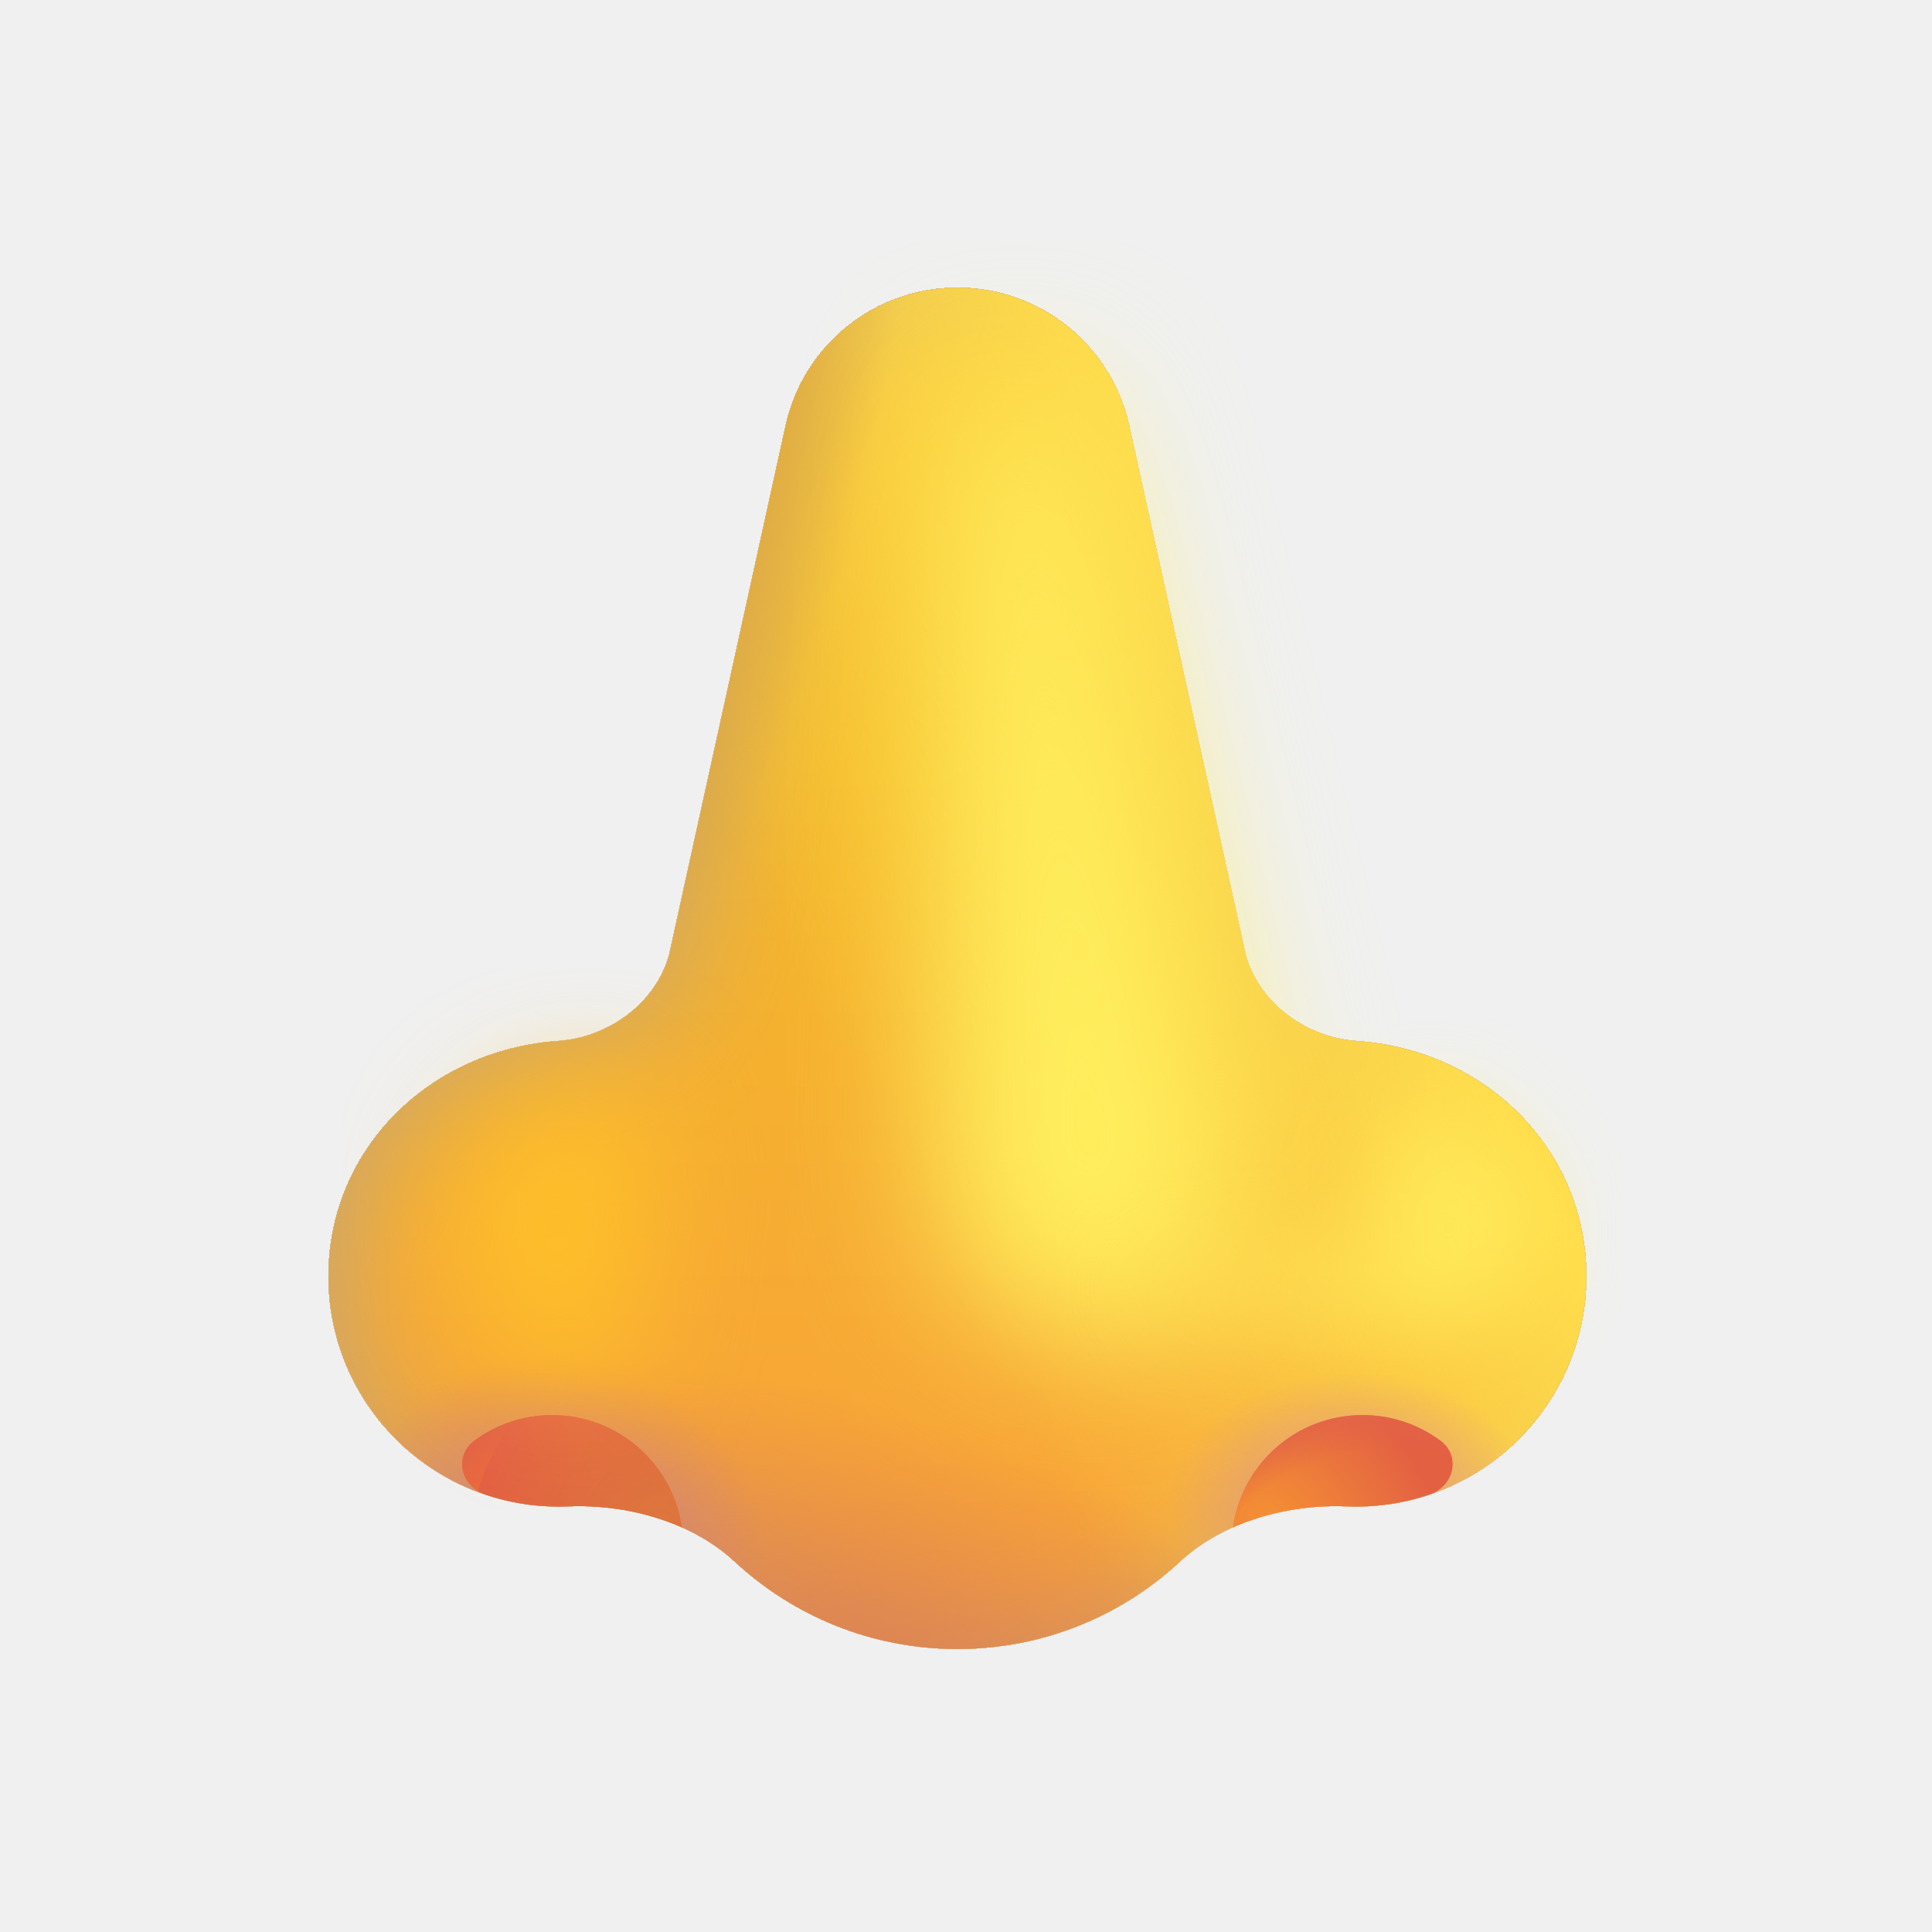
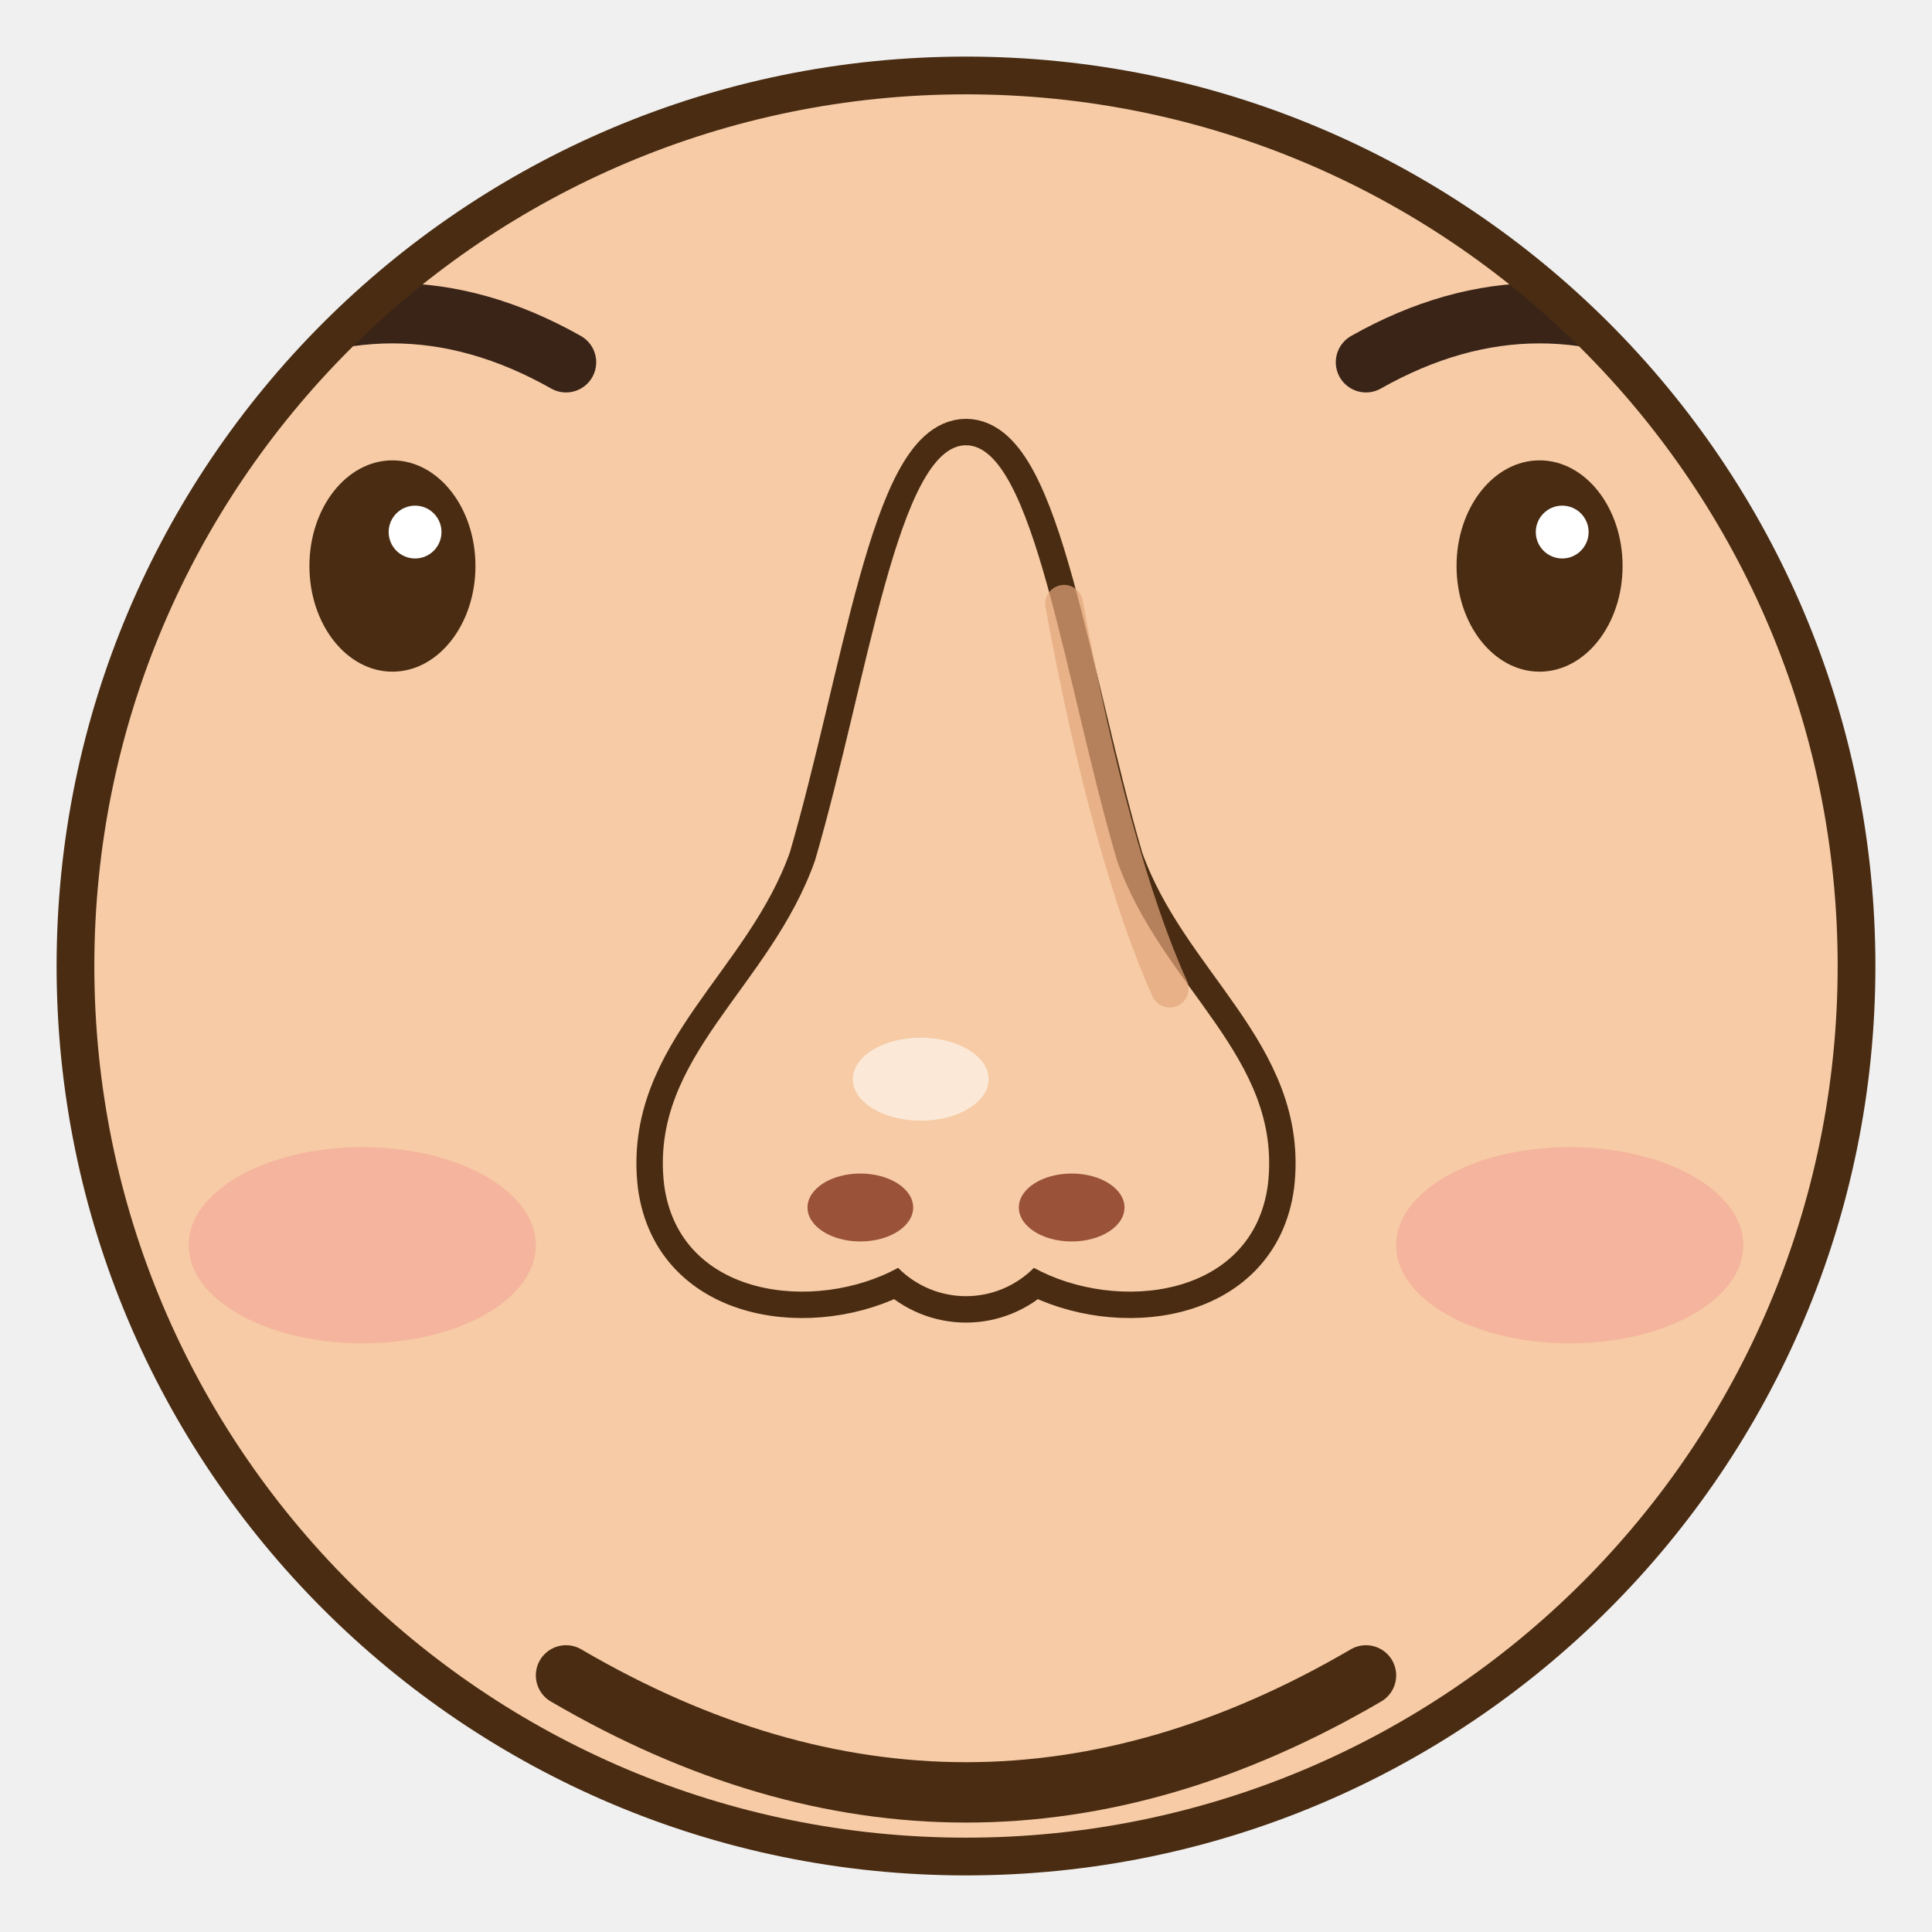
- <svg xmlns="http://www.w3.org/2000/svg" width="32" height="32" viewBox="0 0 32 32" fill="none">
-   <g filter="url(#filter0_i_20020_4927)">
-     <path d="M13.015 7.042C13.313 5.711 14.494 4.766 15.857 4.766C17.221 4.766 18.402 5.711 18.7 7.042L20.631 15.812C20.857 16.633 21.648 17.185 22.467 17.242C24.599 17.391 26.273 19.035 26.273 21.141C26.273 23.246 24.567 24.953 22.461 24.953C22.407 24.953 22.354 24.952 22.301 24.95C21.332 24.91 20.257 25.204 19.546 25.864C18.579 26.763 17.282 27.312 15.857 27.312C14.432 27.312 13.136 26.763 12.168 25.864C11.457 25.204 10.383 24.91 9.414 24.95C9.361 24.952 9.307 24.953 9.254 24.953C7.148 24.953 5.441 23.246 5.441 21.141C5.441 19.035 7.115 17.391 9.248 17.242C10.066 17.185 10.857 16.633 11.084 15.812L13.015 7.042Z" fill="url(#paint0_linear_20020_4927)" />
+ <svg xmlns="http://www.w3.org/2000/svg" viewBox="0 0 512 512">
+   <defs>
+     <clipPath id="w">
+       <circle cx="256" cy="256" r="236" />
+     </clipPath>
+   </defs>
+   <circle cx="256" cy="256" r="236" fill="#F6CBA5" />
+   <g clip-path="url(#w)">
+     <rect width="512" height="512" fill="#F6CBA5" />
+     <path d="M58 96 q46 -26 92 0" fill="none" stroke="#3A2418" stroke-width="16" stroke-linecap="round" stroke-linejoin="round" />
+     <path d="M362 96 q46 -26 92 0" fill="none" stroke="#3A2418" stroke-width="16" stroke-linecap="round" stroke-linejoin="round" />
+     <ellipse cx="104" cy="150" rx="22" ry="28" fill="#4A2C12" />
+     <ellipse cx="408" cy="150" rx="22" ry="28" fill="#4A2C12" />
+     <circle cx="110" cy="141" r="7" fill="#fff" />
+     <circle cx="414" cy="141" r="7" fill="#fff" />
+     <path d="M276 150 C284 200 296 240 306 262" fill="none" stroke="#E2A57C" stroke-width="12" stroke-linecap="round" stroke-linejoin="round" opacity="0.8" />
+     <path d="M256 118 C238 118 230 180 216 228 C204 262 172 280 176 314 C180 344 216 348 238 336 C248 346 264 346 274 336 C296 348 332 344 336 314 C340 280 308 262 296 228 C282 180 274 118 256 118 Z" fill="#4A2C12" stroke="#4A2C12" stroke-width="14" stroke-linejoin="round" />
+     <path d="M256 118 C238 118 230 180 216 228 C204 262 172 280 176 314 C180 344 216 348 238 336 C248 346 264 346 274 336 C296 348 332 344 336 314 C340 280 308 262 296 228 C282 180 274 118 256 118 Z" fill="#F6CBA5" stroke="#F6CBA5" stroke-width="0" stroke-linejoin="round" />
+     <path d="M282 160 C290 204 300 240 310 262" fill="none" stroke="#E2A57C" stroke-width="10" stroke-linecap="round" stroke-linejoin="round" opacity="0.7" />
+     <ellipse cx="228" cy="320" rx="14" ry="9" fill="#9A5238" />
+     <ellipse cx="284" cy="320" rx="14" ry="9" fill="#9A5238" />
+     <ellipse cx="244" cy="286" rx="18" ry="11" fill="#fff" opacity="0.55" />
+     <ellipse cx="96" cy="330" rx="46" ry="26" fill="#F59A92" opacity="0.45" />
+     <ellipse cx="416" cy="330" rx="46" ry="26" fill="#F59A92" opacity="0.45" />
+     <path d="M150 444 Q256 506 362 444" fill="none" stroke="#4A2C12" stroke-width="16" stroke-linecap="round" stroke-linejoin="round" />
  </g>
-   <path d="M13.015 7.042C13.313 5.711 14.494 4.766 15.857 4.766C17.221 4.766 18.402 5.711 18.7 7.042L20.631 15.812C20.857 16.633 21.648 17.185 22.467 17.242C24.599 17.391 26.273 19.035 26.273 21.141C26.273 23.246 24.567 24.953 22.461 24.953C22.407 24.953 22.354 24.952 22.301 24.95C21.332 24.91 20.257 25.204 19.546 25.864C18.579 26.763 17.282 27.312 15.857 27.312C14.432 27.312 13.136 26.763 12.168 25.864C11.457 25.204 10.383 24.91 9.414 24.95C9.361 24.952 9.307 24.953 9.254 24.953C7.148 24.953 5.441 23.246 5.441 21.141C5.441 19.035 7.115 17.391 9.248 17.242C10.066 17.185 10.857 16.633 11.084 15.812L13.015 7.042Z" fill="url(#paint1_linear_20020_4927)" />
-   <path d="M13.015 7.042C13.313 5.711 14.494 4.766 15.857 4.766C17.221 4.766 18.402 5.711 18.7 7.042L20.631 15.812C20.857 16.633 21.648 17.185 22.467 17.242C24.599 17.391 26.273 19.035 26.273 21.141C26.273 23.246 24.567 24.953 22.461 24.953C22.407 24.953 22.354 24.952 22.301 24.95C21.332 24.91 20.257 25.204 19.546 25.864C18.579 26.763 17.282 27.312 15.857 27.312C14.432 27.312 13.136 26.763 12.168 25.864C11.457 25.204 10.383 24.91 9.414 24.95C9.361 24.952 9.307 24.953 9.254 24.953C7.148 24.953 5.441 23.246 5.441 21.141C5.441 19.035 7.115 17.391 9.248 17.242C10.066 17.185 10.857 16.633 11.084 15.812L13.015 7.042Z" fill="url(#paint2_radial_20020_4927)" />
-   <path d="M13.015 7.042C13.313 5.711 14.494 4.766 15.857 4.766C17.221 4.766 18.402 5.711 18.7 7.042L20.631 15.812C20.857 16.633 21.648 17.185 22.467 17.242C24.599 17.391 26.273 19.035 26.273 21.141C26.273 23.246 24.567 24.953 22.461 24.953C22.407 24.953 22.354 24.952 22.301 24.95C21.332 24.91 20.257 25.204 19.546 25.864C18.579 26.763 17.282 27.312 15.857 27.312C14.432 27.312 13.136 26.763 12.168 25.864C11.457 25.204 10.383 24.91 9.414 24.95C9.361 24.952 9.307 24.953 9.254 24.953C7.148 24.953 5.441 23.246 5.441 21.141C5.441 19.035 7.115 17.391 9.248 17.242C10.066 17.185 10.857 16.633 11.084 15.812L13.015 7.042Z" fill="url(#paint3_radial_20020_4927)" />
-   <path d="M13.015 7.042C13.313 5.711 14.494 4.766 15.857 4.766C17.221 4.766 18.402 5.711 18.7 7.042L20.631 15.812C20.857 16.633 21.648 17.185 22.467 17.242C24.599 17.391 26.273 19.035 26.273 21.141C26.273 23.246 24.567 24.953 22.461 24.953C22.407 24.953 22.354 24.952 22.301 24.95C21.332 24.91 20.257 25.204 19.546 25.864C18.579 26.763 17.282 27.312 15.857 27.312C14.432 27.312 13.136 26.763 12.168 25.864C11.457 25.204 10.383 24.91 9.414 24.95C9.361 24.952 9.307 24.953 9.254 24.953C7.148 24.953 5.441 23.246 5.441 21.141C5.441 19.035 7.115 17.391 9.248 17.242C10.066 17.185 10.857 16.633 11.084 15.812L13.015 7.042Z" fill="url(#paint4_radial_20020_4927)" />
-   <path d="M13.015 7.042C13.313 5.711 14.494 4.766 15.857 4.766C17.221 4.766 18.402 5.711 18.7 7.042L20.631 15.812C20.857 16.633 21.648 17.185 22.467 17.242C24.599 17.391 26.273 19.035 26.273 21.141C26.273 23.246 24.567 24.953 22.461 24.953C22.407 24.953 22.354 24.952 22.301 24.95C21.332 24.91 20.257 25.204 19.546 25.864C18.579 26.763 17.282 27.312 15.857 27.312C14.432 27.312 13.136 26.763 12.168 25.864C11.457 25.204 10.383 24.91 9.414 24.95C9.361 24.952 9.307 24.953 9.254 24.953C7.148 24.953 5.441 23.246 5.441 21.141C5.441 19.035 7.115 17.391 9.248 17.242C10.066 17.185 10.857 16.633 11.084 15.812L13.015 7.042Z" fill="url(#paint5_radial_20020_4927)" />
-   <path d="M11.296 25.299C10.709 25.037 10.039 24.924 9.414 24.95C9.361 24.952 9.307 24.953 9.254 24.953C8.827 24.953 8.417 24.883 8.034 24.754C7.63 24.617 7.514 24.115 7.857 23.861C8.218 23.595 8.664 23.438 9.146 23.438C10.24 23.438 11.145 24.246 11.296 25.299Z" fill="url(#paint6_radial_20020_4927)" />
-   <path d="M11.296 25.299C10.709 25.037 10.039 24.924 9.414 24.95C9.361 24.952 9.307 24.953 9.254 24.953C8.827 24.953 8.417 24.883 8.034 24.754C7.63 24.617 7.514 24.115 7.857 23.861C8.218 23.595 8.664 23.438 9.146 23.438C10.24 23.438 11.145 24.246 11.296 25.299Z" fill="url(#paint7_radial_20020_4927)" />
-   <path d="M23.858 23.861C24.201 24.115 24.085 24.617 23.68 24.754C23.297 24.883 22.887 24.953 22.461 24.953C22.407 24.953 22.354 24.952 22.301 24.95C21.675 24.924 21.006 25.037 20.419 25.299C20.569 24.246 21.474 23.438 22.568 23.438C23.051 23.438 23.497 23.595 23.858 23.861Z" fill="url(#paint8_radial_20020_4927)" />
-   <path d="M23.858 23.861C24.201 24.115 24.085 24.617 23.68 24.754C23.297 24.883 22.887 24.953 22.461 24.953C22.407 24.953 22.354 24.952 22.301 24.95C21.675 24.924 21.006 25.037 20.419 25.299C20.569 24.246 21.474 23.438 22.568 23.438C23.051 23.438 23.497 23.595 23.858 23.861Z" fill="url(#paint9_radial_20020_4927)" />
-   <g filter="url(#filter1_f_20020_4927)">
-     <path d="M15.522 19.501L15.981 7.404C16.005 6.78 16.64 6.368 17.22 6.601C17.49 6.71 17.691 6.942 17.759 7.225L20.623 18.987C21.02 20.617 19.785 22.188 18.108 22.188C16.64 22.188 15.466 20.968 15.522 19.501Z" fill="#FFEF5E" />
-   </g>
-   <g filter="url(#filter2_f_20020_4927)">
-     <path d="M23.259 22.031H18.92C18.54 22.031 18.232 21.723 18.232 21.344C18.232 20.964 18.54 20.656 18.92 20.656H21.795C22.44 20.656 22.932 20.08 22.831 19.443C22.724 18.772 23.297 18.159 23.906 18.459C24.568 18.784 24.978 19.302 25.218 19.866C25.716 21.036 24.531 22.031 23.259 22.031Z" fill="url(#paint10_linear_20020_4927)" />
-   </g>
-   <g filter="url(#filter3_f_20020_4927)">
-     <path d="M10.721 18.982L10.38 22.192C10.317 22.777 9.753 23.183 9.251 22.878C8.266 22.278 7.513 21.148 7.701 19.875C7.865 18.768 8.928 18.236 9.844 18.057C10.381 17.952 10.779 18.438 10.721 18.982Z" fill="#FFC129" />
-   </g>
-   <defs>
-     <filter id="filter0_i_20020_4927" x="5.441" y="4.766" width="21.082" height="22.797" filterUnits="userSpaceOnUse" color-interpolation-filters="sRGB">
-       <feFlood flood-opacity="0" result="BackgroundImageFix" />
-       <feBlend mode="normal" in="SourceGraphic" in2="BackgroundImageFix" result="shape" />
-       <feColorMatrix in="SourceAlpha" type="matrix" values="0 0 0 0 0 0 0 0 0 0 0 0 0 0 0 0 0 0 127 0" result="hardAlpha" />
-       <feOffset dx="0.25" dy="0.25" />
-       <feGaussianBlur stdDeviation="1" />
-       <feComposite in2="hardAlpha" operator="arithmetic" k2="-1" k3="1" />
-       <feColorMatrix type="matrix" values="0 0 0 0 0.808 0 0 0 0 0.655 0 0 0 0 0.412 0 0 0 1 0" />
-       <feBlend mode="normal" in2="shape" result="effect1_innerShadow_20020_4927" />
-     </filter>
-     <filter id="filter1_f_20020_4927" x="13.02" y="4.035" width="10.178" height="20.653" filterUnits="userSpaceOnUse" color-interpolation-filters="sRGB">
-       <feFlood flood-opacity="0" result="BackgroundImageFix" />
-       <feBlend mode="normal" in="SourceGraphic" in2="BackgroundImageFix" result="shape" />
-       <feGaussianBlur stdDeviation="1.25" result="effect1_foregroundBlur_20020_4927" />
-     </filter>
-     <filter id="filter2_f_20020_4927" x="16.732" y="16.881" width="10.102" height="6.651" filterUnits="userSpaceOnUse" color-interpolation-filters="sRGB">
-       <feFlood flood-opacity="0" result="BackgroundImageFix" />
-       <feBlend mode="normal" in="SourceGraphic" in2="BackgroundImageFix" result="shape" />
-       <feGaussianBlur stdDeviation="0.75" result="effect1_foregroundBlur_20020_4927" />
-     </filter>
-     <filter id="filter3_f_20020_4927" x="5.672" y="16.043" width="7.055" height="8.939" filterUnits="userSpaceOnUse" color-interpolation-filters="sRGB">
-       <feFlood flood-opacity="0" result="BackgroundImageFix" />
-       <feBlend mode="normal" in="SourceGraphic" in2="BackgroundImageFix" result="shape" />
-       <feGaussianBlur stdDeviation="1" result="effect1_foregroundBlur_20020_4927" />
-     </filter>
-     <linearGradient id="paint0_linear_20020_4927" x1="15.857" y1="12.707" x2="15.857" y2="28.312" gradientUnits="userSpaceOnUse">
-       <stop stop-color="#F4B829" />
-       <stop offset="1" stop-color="#F99F3C" />
-     </linearGradient>
-     <linearGradient id="paint1_linear_20020_4927" x1="22.67" y1="14" x2="14.232" y2="18.188" gradientUnits="userSpaceOnUse">
-       <stop stop-color="#FFDC4A" />
-       <stop offset="1" stop-color="#FFDC4A" stop-opacity="0" />
-     </linearGradient>
-     <radialGradient id="paint2_radial_20020_4927" cx="0" cy="0" r="1" gradientUnits="userSpaceOnUse" gradientTransform="translate(14.4383 27.7523) rotate(-70.7287) scale(4.29976 10.248)">
-       <stop stop-color="#DD8153" />
-       <stop offset="1" stop-color="#DD8153" stop-opacity="0" />
-     </radialGradient>
-     <radialGradient id="paint3_radial_20020_4927" cx="0" cy="0" r="1" gradientUnits="userSpaceOnUse" gradientTransform="translate(22.3624 24.886) rotate(-91.2731) scale(2.15998 3.02294)">
-       <stop stop-color="#DB918F" />
-       <stop offset="1" stop-color="#DB918F" stop-opacity="0" />
-     </radialGradient>
-     <radialGradient id="paint4_radial_20020_4927" cx="0" cy="0" r="1" gradientUnits="userSpaceOnUse" gradientTransform="translate(9.32576 25.2859) rotate(-75.1546) scale(2.74701 3.38784)">
-       <stop stop-color="#CF8084" />
-       <stop offset="1" stop-color="#CF8084" stop-opacity="0" />
-     </radialGradient>
-     <radialGradient id="paint5_radial_20020_4927" cx="0" cy="0" r="1" gradientUnits="userSpaceOnUse" gradientTransform="translate(12.1397 7.10442) rotate(13.134) scale(2.32704 9.84866)">
-       <stop stop-color="#DBA43D" />
-       <stop offset="1" stop-color="#DBA43D" stop-opacity="0" />
-     </radialGradient>
-     <radialGradient id="paint6_radial_20020_4927" cx="0" cy="0" r="1" gradientUnits="userSpaceOnUse" gradientTransform="translate(10.9199 25.2986) rotate(-147.524) scale(3.00046 3.72867)">
-       <stop stop-color="#DD763D" />
-       <stop offset="1" stop-color="#E36043" />
-       <stop offset="1" stop-color="#E8693D" />
-     </radialGradient>
-     <radialGradient id="paint7_radial_20020_4927" cx="0" cy="0" r="1" gradientUnits="userSpaceOnUse" gradientTransform="translate(9.48071 25.5) rotate(-103.938) scale(2.20556 3.79711)">
-       <stop offset="0.653" stop-color="#E36349" stop-opacity="0" />
-       <stop offset="1" stop-color="#E15F4A" />
-     </radialGradient>
-     <radialGradient id="paint8_radial_20020_4927" cx="0" cy="0" r="1" gradientUnits="userSpaceOnUse" gradientTransform="translate(21.0292 25.2986) rotate(-49.6861) scale(2.58414 3.21131)">
-       <stop stop-color="#F59233" />
-       <stop offset="1" stop-color="#E36043" />
-     </radialGradient>
-     <radialGradient id="paint9_radial_20020_4927" cx="0" cy="0" r="1" gradientUnits="userSpaceOnUse" gradientTransform="translate(22.5761 25.5) rotate(-103.938) scale(2.20556 3.79711)">
-       <stop offset="0.653" stop-color="#E36349" stop-opacity="0" />
-       <stop offset="1" stop-color="#E36349" />
-     </radialGradient>
-     <linearGradient id="paint10_linear_20020_4927" x1="25.514" y1="20.078" x2="17.583" y2="20.078" gradientUnits="userSpaceOnUse">
-       <stop stop-color="#FFEF5E" />
-       <stop offset="1" stop-color="#FFEF5E" stop-opacity="0" />
-     </linearGradient>
-   </defs>
+   <circle cx="256" cy="256" r="236" fill="none" stroke="#4A2C12" stroke-width="10" />
</svg>
